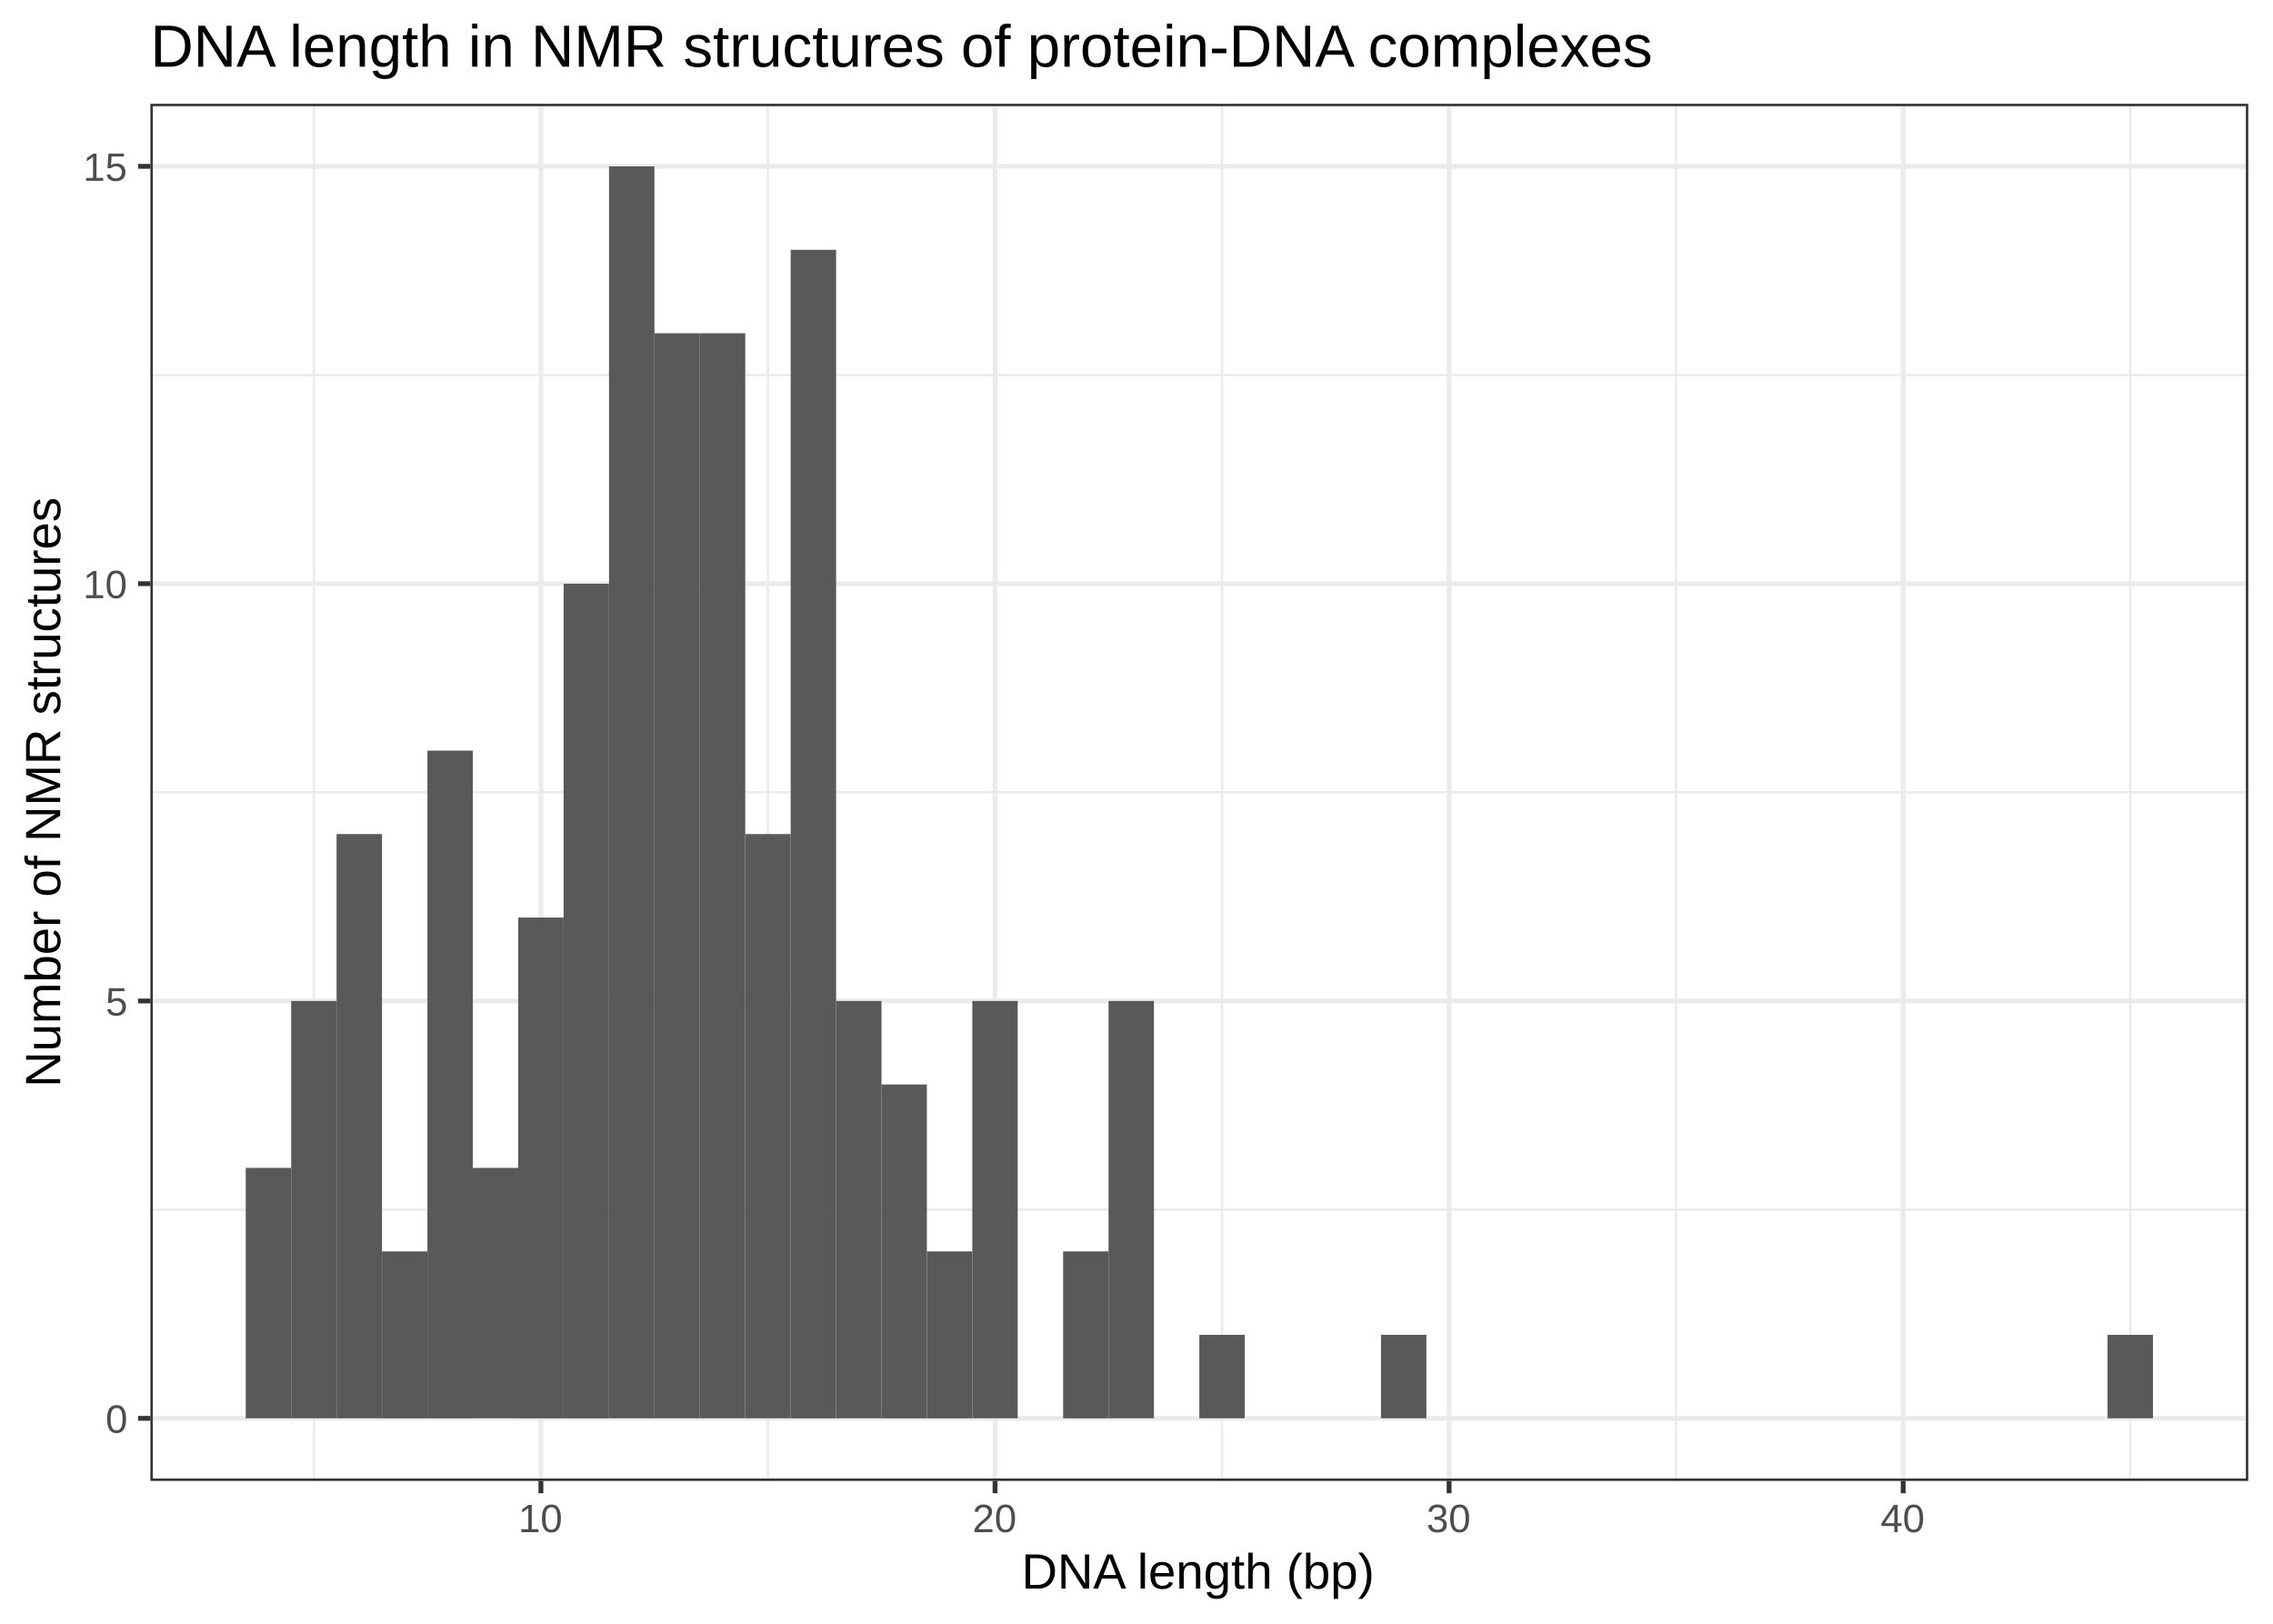
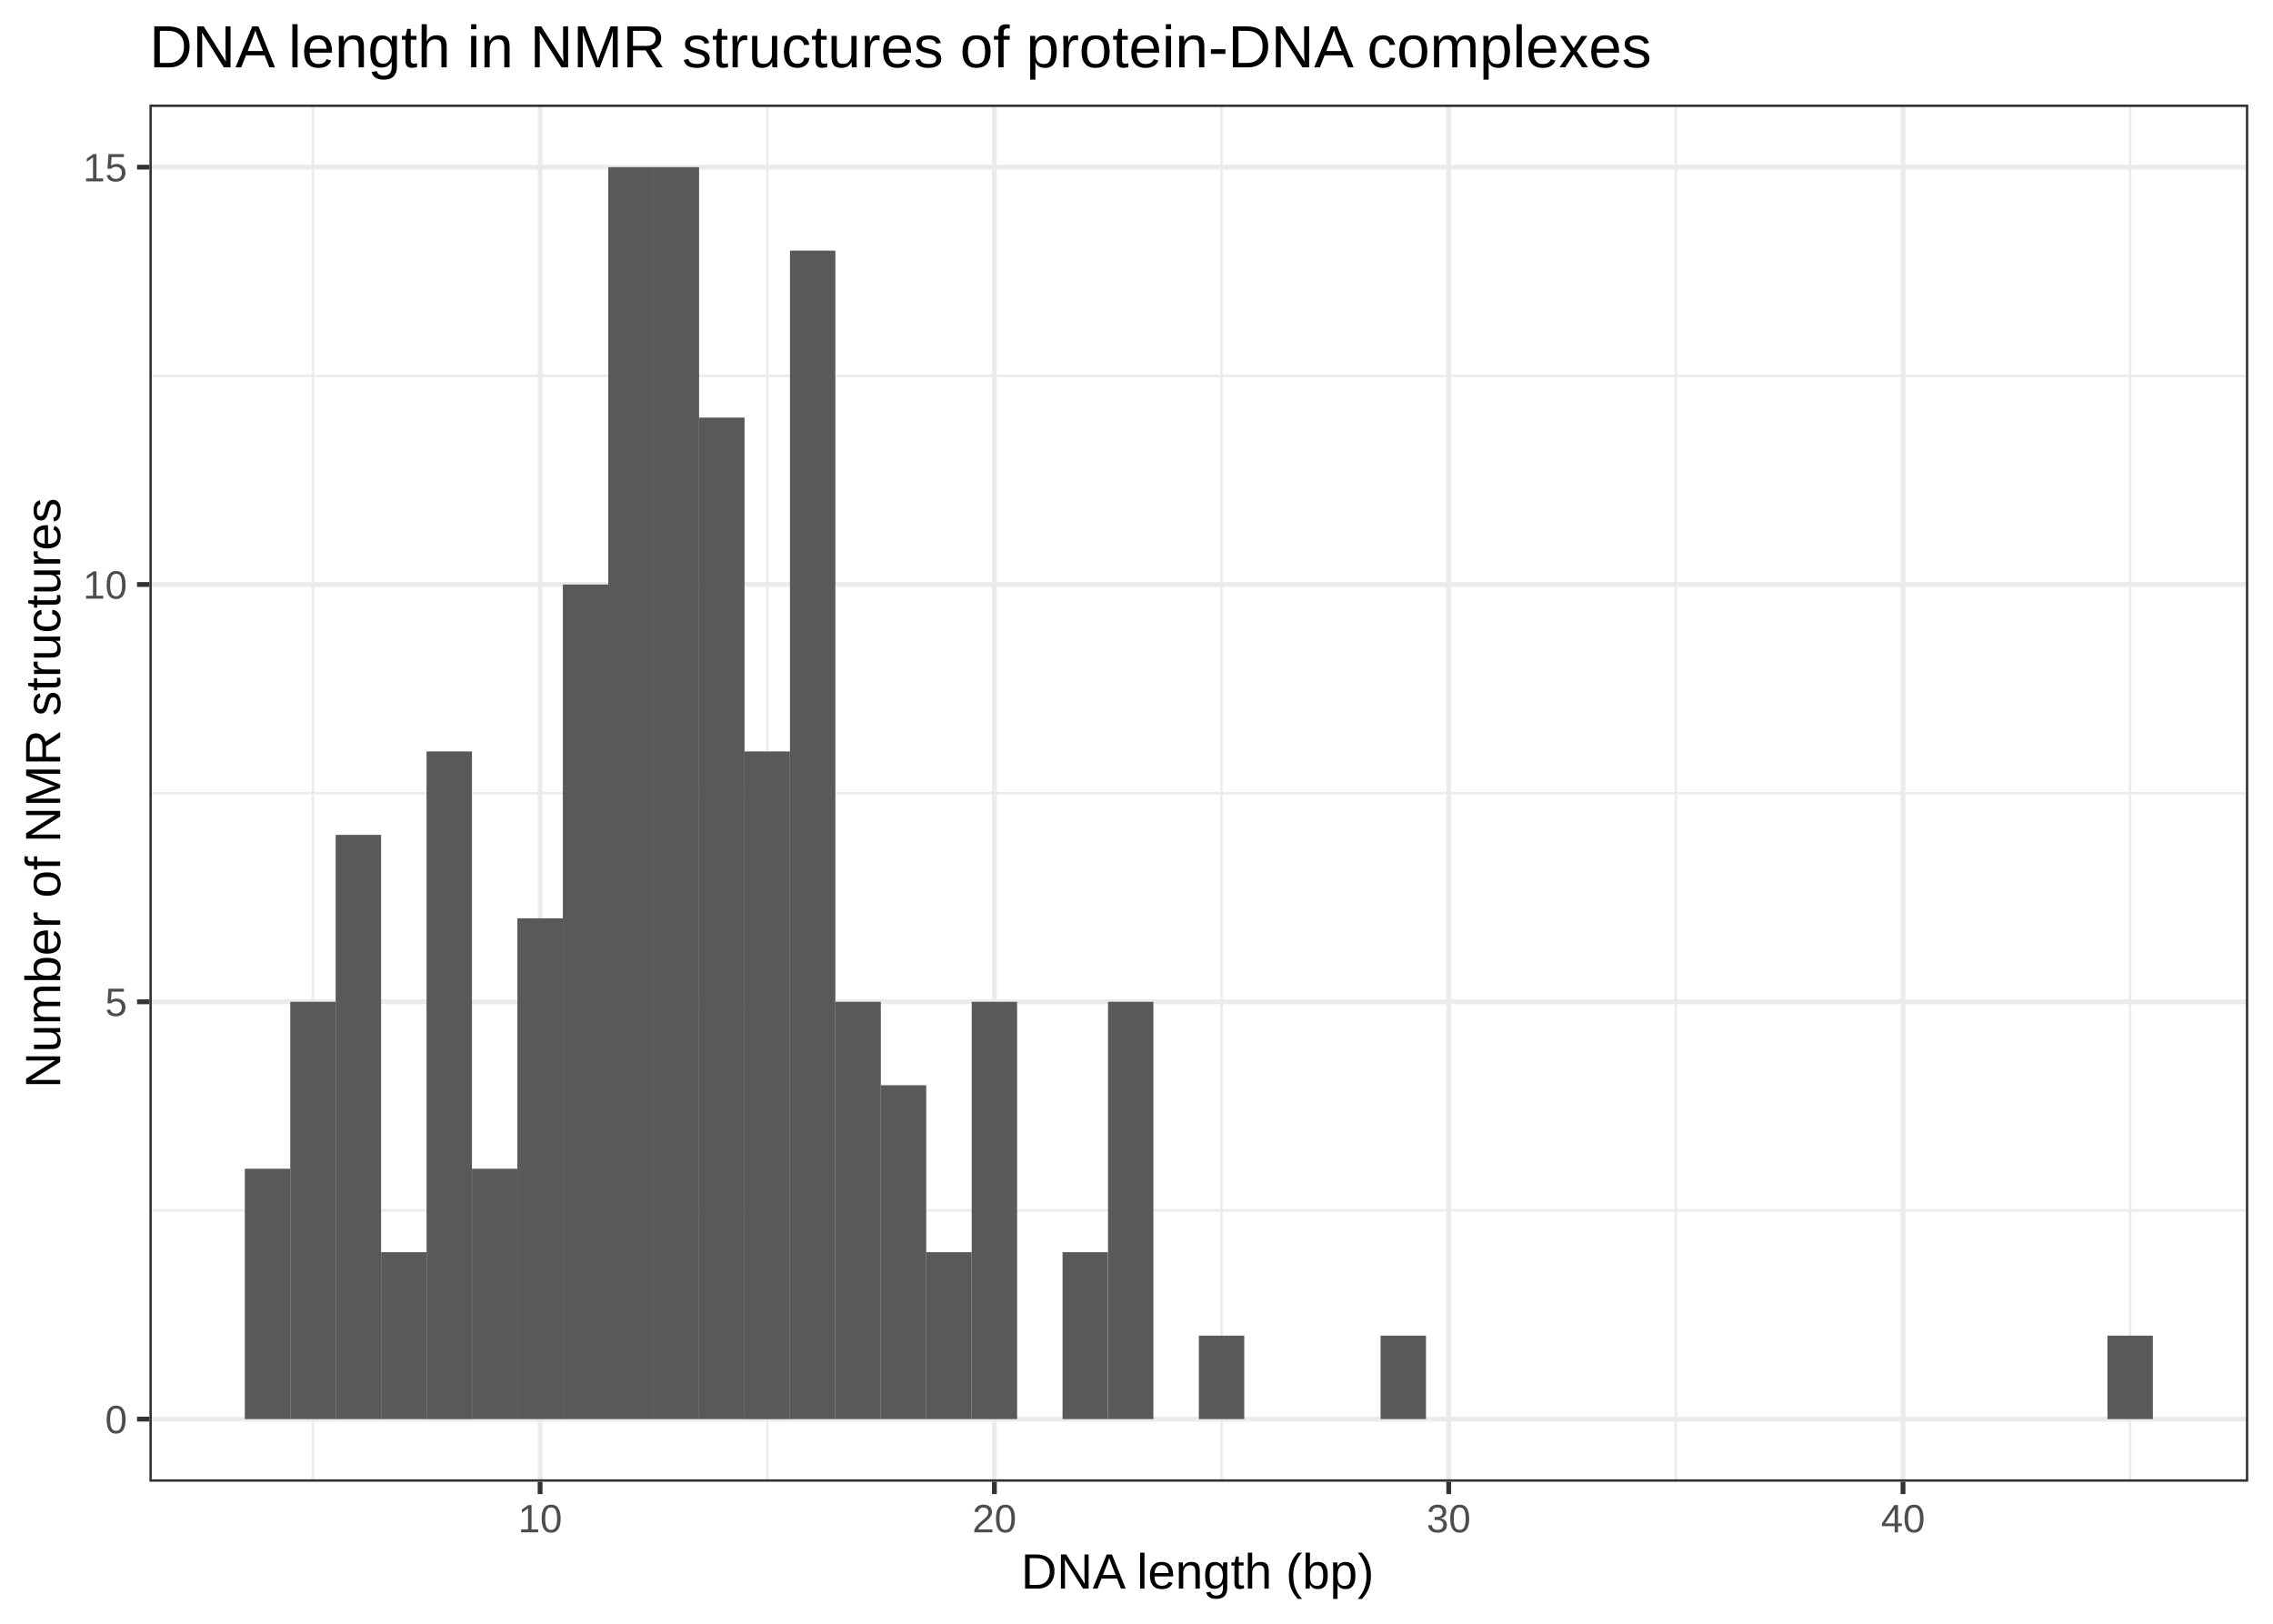
<svg xmlns="http://www.w3.org/2000/svg" viewBox="0 0 504.00 360.00">
  <defs>
    <style type="text/css">
    line, polyline, polygon, path, rect, circle {
      fill: none;
      stroke: #000000;
      stroke-linecap: round;
      stroke-linejoin: round;
      stroke-miterlimit: 10.00;
    }
  </style>
  </defs>
  <rect width="100%" height="100%" style="stroke: none; fill: #FFFFFF;" />
  <rect x="0.00" y="0.00" width="504.00" height="360.00" style="stroke-width: 1.07; stroke: #FFFFFF; fill: #FFFFFF;" />
  <defs>
-     <clipPath id="cpMzMuMzV8NDk4LjUyfDMyOC4zM3wyMy4wMQ==">
-       <rect x="33.35" y="23.01" width="465.17" height="305.33" />
+     <clipPath id="cpMzMuMTN8NDk4LjUyfDMyOC41MXwyMy4xOQ==">
+       <rect x="33.13" y="23.19" width="465.39" height="305.32" />
    </clipPath>
  </defs>
-   <rect x="33.35" y="23.01" width="465.17" height="305.33" style="stroke-width: 1.07; stroke: none; fill: #FFFFFF;" clip-path="url(#cpMzMuMzV8NDk4LjUyfDMyOC4zM3wyMy4wMQ==)" />
-   <polyline points="33.35,268.19 498.52,268.19 " style="stroke-width: 0.53; stroke: #EBEBEB; stroke-linecap: butt;" clip-path="url(#cpMzMuMzV8NDk4LjUyfDMyOC4zM3wyMy4wMQ==)" />
-   <polyline points="33.35,175.67 498.52,175.67 " style="stroke-width: 0.53; stroke: #EBEBEB; stroke-linecap: butt;" clip-path="url(#cpMzMuMzV8NDk4LjUyfDMyOC4zM3wyMy4wMQ==)" />
-   <polyline points="33.35,83.15 498.52,83.15 " style="stroke-width: 0.53; stroke: #EBEBEB; stroke-linecap: butt;" clip-path="url(#cpMzMuMzV8NDk4LjUyfDMyOC4zM3wyMy4wMQ==)" />
-   <polyline points="69.60,328.33 69.60,23.01 " style="stroke-width: 0.53; stroke: #EBEBEB; stroke-linecap: butt;" clip-path="url(#cpMzMuMzV8NDk4LjUyfDMyOC4zM3wyMy4wMQ==)" />
-   <polyline points="170.28,328.33 170.28,23.01 " style="stroke-width: 0.53; stroke: #EBEBEB; stroke-linecap: butt;" clip-path="url(#cpMzMuMzV8NDk4LjUyfDMyOC4zM3wyMy4wMQ==)" />
-   <polyline points="270.97,328.33 270.97,23.01 " style="stroke-width: 0.53; stroke: #EBEBEB; stroke-linecap: butt;" clip-path="url(#cpMzMuMzV8NDk4LjUyfDMyOC4zM3wyMy4wMQ==)" />
-   <polyline points="371.66,328.33 371.66,23.01 " style="stroke-width: 0.53; stroke: #EBEBEB; stroke-linecap: butt;" clip-path="url(#cpMzMuMzV8NDk4LjUyfDMyOC4zM3wyMy4wMQ==)" />
-   <polyline points="472.34,328.33 472.34,23.01 " style="stroke-width: 0.53; stroke: #EBEBEB; stroke-linecap: butt;" clip-path="url(#cpMzMuMzV8NDk4LjUyfDMyOC4zM3wyMy4wMQ==)" />
-   <polyline points="33.35,314.46 498.52,314.46 " style="stroke-width: 1.07; stroke: #EBEBEB; stroke-linecap: butt;" clip-path="url(#cpMzMuMzV8NDk4LjUyfDMyOC4zM3wyMy4wMQ==)" />
-   <polyline points="33.35,221.93 498.52,221.93 " style="stroke-width: 1.07; stroke: #EBEBEB; stroke-linecap: butt;" clip-path="url(#cpMzMuMzV8NDk4LjUyfDMyOC4zM3wyMy4wMQ==)" />
-   <polyline points="33.35,129.41 498.52,129.41 " style="stroke-width: 1.07; stroke: #EBEBEB; stroke-linecap: butt;" clip-path="url(#cpMzMuMzV8NDk4LjUyfDMyOC4zM3wyMy4wMQ==)" />
-   <polyline points="33.35,36.88 498.52,36.88 " style="stroke-width: 1.07; stroke: #EBEBEB; stroke-linecap: butt;" clip-path="url(#cpMzMuMzV8NDk4LjUyfDMyOC4zM3wyMy4wMQ==)" />
-   <polyline points="119.94,328.33 119.94,23.01 " style="stroke-width: 1.07; stroke: #EBEBEB; stroke-linecap: butt;" clip-path="url(#cpMzMuMzV8NDk4LjUyfDMyOC4zM3wyMy4wMQ==)" />
-   <polyline points="220.63,328.33 220.63,23.01 " style="stroke-width: 1.07; stroke: #EBEBEB; stroke-linecap: butt;" clip-path="url(#cpMzMuMzV8NDk4LjUyfDMyOC4zM3wyMy4wMQ==)" />
-   <polyline points="321.31,328.33 321.31,23.01 " style="stroke-width: 1.07; stroke: #EBEBEB; stroke-linecap: butt;" clip-path="url(#cpMzMuMzV8NDk4LjUyfDMyOC4zM3wyMy4wMQ==)" />
-   <polyline points="422.00,328.33 422.00,23.01 " style="stroke-width: 1.07; stroke: #EBEBEB; stroke-linecap: butt;" clip-path="url(#cpMzMuMzV8NDk4LjUyfDMyOC4zM3wyMy4wMQ==)" />
-   <rect x="54.49" y="258.94" width="10.07" height="55.51" style="stroke-width: 1.07; stroke: none; stroke-linecap: square; stroke-linejoin: miter; fill: #595959;" clip-path="url(#cpMzMuMzV8NDk4LjUyfDMyOC4zM3wyMy4wMQ==)" />
-   <rect x="64.56" y="221.93" width="10.07" height="92.52" style="stroke-width: 1.07; stroke: none; stroke-linecap: square; stroke-linejoin: miter; fill: #595959;" clip-path="url(#cpMzMuMzV8NDk4LjUyfDMyOC4zM3wyMy4wMQ==)" />
-   <rect x="74.63" y="184.92" width="10.07" height="129.53" style="stroke-width: 1.07; stroke: none; stroke-linecap: square; stroke-linejoin: miter; fill: #595959;" clip-path="url(#cpMzMuMzV8NDk4LjUyfDMyOC4zM3wyMy4wMQ==)" />
-   <rect x="84.70" y="277.45" width="10.07" height="37.01" style="stroke-width: 1.07; stroke: none; stroke-linecap: square; stroke-linejoin: miter; fill: #595959;" clip-path="url(#cpMzMuMzV8NDk4LjUyfDMyOC4zM3wyMy4wMQ==)" />
-   <rect x="94.77" y="166.42" width="10.07" height="148.04" style="stroke-width: 1.07; stroke: none; stroke-linecap: square; stroke-linejoin: miter; fill: #595959;" clip-path="url(#cpMzMuMzV8NDk4LjUyfDMyOC4zM3wyMy4wMQ==)" />
-   <rect x="104.84" y="258.94" width="10.07" height="55.51" style="stroke-width: 1.07; stroke: none; stroke-linecap: square; stroke-linejoin: miter; fill: #595959;" clip-path="url(#cpMzMuMzV8NDk4LjUyfDMyOC4zM3wyMy4wMQ==)" />
-   <rect x="114.90" y="203.43" width="10.07" height="111.03" style="stroke-width: 1.07; stroke: none; stroke-linecap: square; stroke-linejoin: miter; fill: #595959;" clip-path="url(#cpMzMuMzV8NDk4LjUyfDMyOC4zM3wyMy4wMQ==)" />
-   <rect x="124.97" y="129.41" width="10.07" height="185.05" style="stroke-width: 1.07; stroke: none; stroke-linecap: square; stroke-linejoin: miter; fill: #595959;" clip-path="url(#cpMzMuMzV8NDk4LjUyfDMyOC4zM3wyMy4wMQ==)" />
-   <rect x="135.04" y="36.88" width="10.07" height="277.57" style="stroke-width: 1.07; stroke: none; stroke-linecap: square; stroke-linejoin: miter; fill: #595959;" clip-path="url(#cpMzMuMzV8NDk4LjUyfDMyOC4zM3wyMy4wMQ==)" />
-   <rect x="145.11" y="73.89" width="10.07" height="240.56" style="stroke-width: 1.07; stroke: none; stroke-linecap: square; stroke-linejoin: miter; fill: #595959;" clip-path="url(#cpMzMuMzV8NDk4LjUyfDMyOC4zM3wyMy4wMQ==)" />
-   <rect x="155.18" y="73.89" width="10.07" height="240.56" style="stroke-width: 1.07; stroke: none; stroke-linecap: square; stroke-linejoin: miter; fill: #595959;" clip-path="url(#cpMzMuMzV8NDk4LjUyfDMyOC4zM3wyMy4wMQ==)" />
-   <rect x="165.25" y="184.92" width="10.07" height="129.53" style="stroke-width: 1.07; stroke: none; stroke-linecap: square; stroke-linejoin: miter; fill: #595959;" clip-path="url(#cpMzMuMzV8NDk4LjUyfDMyOC4zM3wyMy4wMQ==)" />
-   <rect x="175.32" y="55.39" width="10.07" height="259.07" style="stroke-width: 1.07; stroke: none; stroke-linecap: square; stroke-linejoin: miter; fill: #595959;" clip-path="url(#cpMzMuMzV8NDk4LjUyfDMyOC4zM3wyMy4wMQ==)" />
-   <rect x="185.39" y="221.93" width="10.07" height="92.52" style="stroke-width: 1.07; stroke: none; stroke-linecap: square; stroke-linejoin: miter; fill: #595959;" clip-path="url(#cpMzMuMzV8NDk4LjUyfDMyOC4zM3wyMy4wMQ==)" />
-   <rect x="195.45" y="240.44" width="10.07" height="74.02" style="stroke-width: 1.07; stroke: none; stroke-linecap: square; stroke-linejoin: miter; fill: #595959;" clip-path="url(#cpMzMuMzV8NDk4LjUyfDMyOC4zM3wyMy4wMQ==)" />
-   <rect x="205.52" y="277.45" width="10.07" height="37.01" style="stroke-width: 1.07; stroke: none; stroke-linecap: square; stroke-linejoin: miter; fill: #595959;" clip-path="url(#cpMzMuMzV8NDk4LjUyfDMyOC4zM3wyMy4wMQ==)" />
-   <rect x="215.59" y="221.93" width="10.07" height="92.52" style="stroke-width: 1.07; stroke: none; stroke-linecap: square; stroke-linejoin: miter; fill: #595959;" clip-path="url(#cpMzMuMzV8NDk4LjUyfDMyOC4zM3wyMy4wMQ==)" />
-   <rect x="225.66" y="314.46" width="10.07" height="0.00" style="stroke-width: 1.07; stroke: none; stroke-linecap: square; stroke-linejoin: miter; fill: #595959;" clip-path="url(#cpMzMuMzV8NDk4LjUyfDMyOC4zM3wyMy4wMQ==)" />
-   <rect x="235.73" y="277.45" width="10.07" height="37.01" style="stroke-width: 1.07; stroke: none; stroke-linecap: square; stroke-linejoin: miter; fill: #595959;" clip-path="url(#cpMzMuMzV8NDk4LjUyfDMyOC4zM3wyMy4wMQ==)" />
-   <rect x="245.80" y="221.93" width="10.07" height="92.52" style="stroke-width: 1.07; stroke: none; stroke-linecap: square; stroke-linejoin: miter; fill: #595959;" clip-path="url(#cpMzMuMzV8NDk4LjUyfDMyOC4zM3wyMy4wMQ==)" />
-   <rect x="255.87" y="314.46" width="10.07" height="0.00" style="stroke-width: 1.07; stroke: none; stroke-linecap: square; stroke-linejoin: miter; fill: #595959;" clip-path="url(#cpMzMuMzV8NDk4LjUyfDMyOC4zM3wyMy4wMQ==)" />
-   <rect x="265.93" y="295.95" width="10.07" height="18.50" style="stroke-width: 1.07; stroke: none; stroke-linecap: square; stroke-linejoin: miter; fill: #595959;" clip-path="url(#cpMzMuMzV8NDk4LjUyfDMyOC4zM3wyMy4wMQ==)" />
-   <rect x="276.00" y="314.46" width="10.07" height="0.00" style="stroke-width: 1.07; stroke: none; stroke-linecap: square; stroke-linejoin: miter; fill: #595959;" clip-path="url(#cpMzMuMzV8NDk4LjUyfDMyOC4zM3wyMy4wMQ==)" />
-   <rect x="286.07" y="314.46" width="10.07" height="0.00" style="stroke-width: 1.07; stroke: none; stroke-linecap: square; stroke-linejoin: miter; fill: #595959;" clip-path="url(#cpMzMuMzV8NDk4LjUyfDMyOC4zM3wyMy4wMQ==)" />
-   <rect x="296.14" y="314.46" width="10.07" height="0.00" style="stroke-width: 1.07; stroke: none; stroke-linecap: square; stroke-linejoin: miter; fill: #595959;" clip-path="url(#cpMzMuMzV8NDk4LjUyfDMyOC4zM3wyMy4wMQ==)" />
-   <rect x="306.21" y="295.95" width="10.07" height="18.50" style="stroke-width: 1.07; stroke: none; stroke-linecap: square; stroke-linejoin: miter; fill: #595959;" clip-path="url(#cpMzMuMzV8NDk4LjUyfDMyOC4zM3wyMy4wMQ==)" />
-   <rect x="316.28" y="314.46" width="10.07" height="0.00" style="stroke-width: 1.07; stroke: none; stroke-linecap: square; stroke-linejoin: miter; fill: #595959;" clip-path="url(#cpMzMuMzV8NDk4LjUyfDMyOC4zM3wyMy4wMQ==)" />
-   <rect x="326.35" y="314.46" width="10.07" height="0.00" style="stroke-width: 1.07; stroke: none; stroke-linecap: square; stroke-linejoin: miter; fill: #595959;" clip-path="url(#cpMzMuMzV8NDk4LjUyfDMyOC4zM3wyMy4wMQ==)" />
-   <rect x="336.42" y="314.46" width="10.07" height="0.00" style="stroke-width: 1.07; stroke: none; stroke-linecap: square; stroke-linejoin: miter; fill: #595959;" clip-path="url(#cpMzMuMzV8NDk4LjUyfDMyOC4zM3wyMy4wMQ==)" />
-   <rect x="346.48" y="314.46" width="10.07" height="0.00" style="stroke-width: 1.07; stroke: none; stroke-linecap: square; stroke-linejoin: miter; fill: #595959;" clip-path="url(#cpMzMuMzV8NDk4LjUyfDMyOC4zM3wyMy4wMQ==)" />
-   <rect x="356.55" y="314.46" width="10.07" height="0.00" style="stroke-width: 1.07; stroke: none; stroke-linecap: square; stroke-linejoin: miter; fill: #595959;" clip-path="url(#cpMzMuMzV8NDk4LjUyfDMyOC4zM3wyMy4wMQ==)" />
-   <rect x="366.62" y="314.46" width="10.07" height="0.00" style="stroke-width: 1.07; stroke: none; stroke-linecap: square; stroke-linejoin: miter; fill: #595959;" clip-path="url(#cpMzMuMzV8NDk4LjUyfDMyOC4zM3wyMy4wMQ==)" />
-   <rect x="376.69" y="314.46" width="10.07" height="0.00" style="stroke-width: 1.07; stroke: none; stroke-linecap: square; stroke-linejoin: miter; fill: #595959;" clip-path="url(#cpMzMuMzV8NDk4LjUyfDMyOC4zM3wyMy4wMQ==)" />
-   <rect x="386.76" y="314.46" width="10.07" height="0.00" style="stroke-width: 1.07; stroke: none; stroke-linecap: square; stroke-linejoin: miter; fill: #595959;" clip-path="url(#cpMzMuMzV8NDk4LjUyfDMyOC4zM3wyMy4wMQ==)" />
-   <rect x="396.83" y="314.46" width="10.07" height="0.00" style="stroke-width: 1.07; stroke: none; stroke-linecap: square; stroke-linejoin: miter; fill: #595959;" clip-path="url(#cpMzMuMzV8NDk4LjUyfDMyOC4zM3wyMy4wMQ==)" />
-   <rect x="406.90" y="314.46" width="10.07" height="0.00" style="stroke-width: 1.07; stroke: none; stroke-linecap: square; stroke-linejoin: miter; fill: #595959;" clip-path="url(#cpMzMuMzV8NDk4LjUyfDMyOC4zM3wyMy4wMQ==)" />
-   <rect x="416.96" y="314.46" width="10.07" height="0.00" style="stroke-width: 1.07; stroke: none; stroke-linecap: square; stroke-linejoin: miter; fill: #595959;" clip-path="url(#cpMzMuMzV8NDk4LjUyfDMyOC4zM3wyMy4wMQ==)" />
-   <rect x="427.03" y="314.46" width="10.07" height="0.00" style="stroke-width: 1.07; stroke: none; stroke-linecap: square; stroke-linejoin: miter; fill: #595959;" clip-path="url(#cpMzMuMzV8NDk4LjUyfDMyOC4zM3wyMy4wMQ==)" />
-   <rect x="437.10" y="314.46" width="10.07" height="0.00" style="stroke-width: 1.07; stroke: none; stroke-linecap: square; stroke-linejoin: miter; fill: #595959;" clip-path="url(#cpMzMuMzV8NDk4LjUyfDMyOC4zM3wyMy4wMQ==)" />
-   <rect x="447.17" y="314.46" width="10.07" height="0.00" style="stroke-width: 1.07; stroke: none; stroke-linecap: square; stroke-linejoin: miter; fill: #595959;" clip-path="url(#cpMzMuMzV8NDk4LjUyfDMyOC4zM3wyMy4wMQ==)" />
-   <rect x="457.24" y="314.46" width="10.07" height="0.00" style="stroke-width: 1.07; stroke: none; stroke-linecap: square; stroke-linejoin: miter; fill: #595959;" clip-path="url(#cpMzMuMzV8NDk4LjUyfDMyOC4zM3wyMy4wMQ==)" />
-   <rect x="467.31" y="295.95" width="10.07" height="18.50" style="stroke-width: 1.07; stroke: none; stroke-linecap: square; stroke-linejoin: miter; fill: #595959;" clip-path="url(#cpMzMuMzV8NDk4LjUyfDMyOC4zM3wyMy4wMQ==)" />
-   <rect x="33.35" y="23.01" width="465.17" height="305.33" style="stroke-width: 1.07; stroke: #333333;" clip-path="url(#cpMzMuMzV8NDk4LjUyfDMyOC4zM3wyMy4wMQ==)" />
+   <rect x="33.13" y="23.19" width="465.39" height="305.32" style="stroke-width: 1.07; stroke: none; fill: #FFFFFF;" clip-path="url(#cpMzMuMTN8NDk4LjUyfDMyOC41MXwyMy4xOQ==)" />
+   <polyline points="33.13,268.37 498.52,268.37 " style="stroke-width: 0.53; stroke: #EBEBEB; stroke-linecap: butt;" clip-path="url(#cpMzMuMTN8NDk4LjUyfDMyOC41MXwyMy4xOQ==)" />
+   <polyline points="33.13,175.85 498.52,175.85 " style="stroke-width: 0.53; stroke: #EBEBEB; stroke-linecap: butt;" clip-path="url(#cpMzMuMTN8NDk4LjUyfDMyOC41MXwyMy4xOQ==)" />
+   <polyline points="33.13,83.33 498.52,83.33 " style="stroke-width: 0.53; stroke: #EBEBEB; stroke-linecap: butt;" clip-path="url(#cpMzMuMTN8NDk4LjUyfDMyOC41MXwyMy4xOQ==)" />
+   <polyline points="69.39,328.51 69.39,23.19 " style="stroke-width: 0.53; stroke: #EBEBEB; stroke-linecap: butt;" clip-path="url(#cpMzMuMTN8NDk4LjUyfDMyOC41MXwyMy4xOQ==)" />
+   <polyline points="170.13,328.51 170.13,23.19 " style="stroke-width: 0.53; stroke: #EBEBEB; stroke-linecap: butt;" clip-path="url(#cpMzMuMTN8NDk4LjUyfDMyOC41MXwyMy4xOQ==)" />
+   <polyline points="270.86,328.51 270.86,23.19 " style="stroke-width: 0.53; stroke: #EBEBEB; stroke-linecap: butt;" clip-path="url(#cpMzMuMTN8NDk4LjUyfDMyOC41MXwyMy4xOQ==)" />
+   <polyline points="371.60,328.51 371.60,23.19 " style="stroke-width: 0.53; stroke: #EBEBEB; stroke-linecap: butt;" clip-path="url(#cpMzMuMTN8NDk4LjUyfDMyOC41MXwyMy4xOQ==)" />
+   <polyline points="472.33,328.51 472.33,23.19 " style="stroke-width: 0.53; stroke: #EBEBEB; stroke-linecap: butt;" clip-path="url(#cpMzMuMTN8NDk4LjUyfDMyOC41MXwyMy4xOQ==)" />
+   <polyline points="33.13,314.63 498.52,314.63 " style="stroke-width: 1.07; stroke: #EBEBEB; stroke-linecap: butt;" clip-path="url(#cpMzMuMTN8NDk4LjUyfDMyOC41MXwyMy4xOQ==)" />
+   <polyline points="33.13,222.11 498.52,222.11 " style="stroke-width: 1.07; stroke: #EBEBEB; stroke-linecap: butt;" clip-path="url(#cpMzMuMTN8NDk4LjUyfDMyOC41MXwyMy4xOQ==)" />
+   <polyline points="33.13,129.59 498.52,129.59 " style="stroke-width: 1.07; stroke: #EBEBEB; stroke-linecap: butt;" clip-path="url(#cpMzMuMTN8NDk4LjUyfDMyOC41MXwyMy4xOQ==)" />
+   <polyline points="33.13,37.06 498.52,37.06 " style="stroke-width: 1.07; stroke: #EBEBEB; stroke-linecap: butt;" clip-path="url(#cpMzMuMTN8NDk4LjUyfDMyOC41MXwyMy4xOQ==)" />
+   <polyline points="119.76,328.51 119.76,23.19 " style="stroke-width: 1.07; stroke: #EBEBEB; stroke-linecap: butt;" clip-path="url(#cpMzMuMTN8NDk4LjUyfDMyOC41MXwyMy4xOQ==)" />
+   <polyline points="220.49,328.51 220.49,23.19 " style="stroke-width: 1.07; stroke: #EBEBEB; stroke-linecap: butt;" clip-path="url(#cpMzMuMTN8NDk4LjUyfDMyOC41MXwyMy4xOQ==)" />
+   <polyline points="321.23,328.51 321.23,23.19 " style="stroke-width: 1.07; stroke: #EBEBEB; stroke-linecap: butt;" clip-path="url(#cpMzMuMTN8NDk4LjUyfDMyOC41MXwyMy4xOQ==)" />
+   <polyline points="421.96,328.51 421.96,23.19 " style="stroke-width: 1.07; stroke: #EBEBEB; stroke-linecap: butt;" clip-path="url(#cpMzMuMTN8NDk4LjUyfDMyOC41MXwyMy4xOQ==)" />
+   <rect x="54.28" y="259.12" width="10.07" height="55.51" style="stroke-width: 1.07; stroke: none; stroke-linecap: square; stroke-linejoin: miter; fill: #595959;" clip-path="url(#cpMzMuMTN8NDk4LjUyfDMyOC41MXwyMy4xOQ==)" />
+   <rect x="64.36" y="222.11" width="10.07" height="92.52" style="stroke-width: 1.07; stroke: none; stroke-linecap: square; stroke-linejoin: miter; fill: #595959;" clip-path="url(#cpMzMuMTN8NDk4LjUyfDMyOC41MXwyMy4xOQ==)" />
+   <rect x="74.43" y="185.10" width="10.07" height="129.53" style="stroke-width: 1.07; stroke: none; stroke-linecap: square; stroke-linejoin: miter; fill: #595959;" clip-path="url(#cpMzMuMTN8NDk4LjUyfDMyOC41MXwyMy4xOQ==)" />
+   <rect x="84.50" y="277.62" width="10.07" height="37.01" style="stroke-width: 1.07; stroke: none; stroke-linecap: square; stroke-linejoin: miter; fill: #595959;" clip-path="url(#cpMzMuMTN8NDk4LjUyfDMyOC41MXwyMy4xOQ==)" />
+   <rect x="94.58" y="166.60" width="10.07" height="148.04" style="stroke-width: 1.07; stroke: none; stroke-linecap: square; stroke-linejoin: miter; fill: #595959;" clip-path="url(#cpMzMuMTN8NDk4LjUyfDMyOC41MXwyMy4xOQ==)" />
+   <rect x="104.65" y="259.12" width="10.07" height="55.51" style="stroke-width: 1.07; stroke: none; stroke-linecap: square; stroke-linejoin: miter; fill: #595959;" clip-path="url(#cpMzMuMTN8NDk4LjUyfDMyOC41MXwyMy4xOQ==)" />
+   <rect x="114.72" y="203.60" width="10.07" height="111.03" style="stroke-width: 1.07; stroke: none; stroke-linecap: square; stroke-linejoin: miter; fill: #595959;" clip-path="url(#cpMzMuMTN8NDk4LjUyfDMyOC41MXwyMy4xOQ==)" />
+   <rect x="124.80" y="129.59" width="10.07" height="185.04" style="stroke-width: 1.07; stroke: none; stroke-linecap: square; stroke-linejoin: miter; fill: #595959;" clip-path="url(#cpMzMuMTN8NDk4LjUyfDMyOC41MXwyMy4xOQ==)" />
+   <rect x="134.87" y="37.06" width="10.07" height="277.57" style="stroke-width: 1.07; stroke: none; stroke-linecap: square; stroke-linejoin: miter; fill: #595959;" clip-path="url(#cpMzMuMTN8NDk4LjUyfDMyOC41MXwyMy4xOQ==)" />
+   <rect x="144.94" y="37.06" width="10.07" height="277.57" style="stroke-width: 1.07; stroke: none; stroke-linecap: square; stroke-linejoin: miter; fill: #595959;" clip-path="url(#cpMzMuMTN8NDk4LjUyfDMyOC41MXwyMy4xOQ==)" />
+   <rect x="155.02" y="92.58" width="10.07" height="222.05" style="stroke-width: 1.07; stroke: none; stroke-linecap: square; stroke-linejoin: miter; fill: #595959;" clip-path="url(#cpMzMuMTN8NDk4LjUyfDMyOC41MXwyMy4xOQ==)" />
+   <rect x="165.09" y="166.60" width="10.07" height="148.04" style="stroke-width: 1.07; stroke: none; stroke-linecap: square; stroke-linejoin: miter; fill: #595959;" clip-path="url(#cpMzMuMTN8NDk4LjUyfDMyOC41MXwyMy4xOQ==)" />
+   <rect x="175.16" y="55.57" width="10.07" height="259.06" style="stroke-width: 1.07; stroke: none; stroke-linecap: square; stroke-linejoin: miter; fill: #595959;" clip-path="url(#cpMzMuMTN8NDk4LjUyfDMyOC41MXwyMy4xOQ==)" />
+   <rect x="185.24" y="222.11" width="10.07" height="92.52" style="stroke-width: 1.07; stroke: none; stroke-linecap: square; stroke-linejoin: miter; fill: #595959;" clip-path="url(#cpMzMuMTN8NDk4LjUyfDMyOC41MXwyMy4xOQ==)" />
+   <rect x="195.31" y="240.61" width="10.07" height="74.02" style="stroke-width: 1.07; stroke: none; stroke-linecap: square; stroke-linejoin: miter; fill: #595959;" clip-path="url(#cpMzMuMTN8NDk4LjUyfDMyOC41MXwyMy4xOQ==)" />
+   <rect x="205.38" y="277.62" width="10.07" height="37.01" style="stroke-width: 1.07; stroke: none; stroke-linecap: square; stroke-linejoin: miter; fill: #595959;" clip-path="url(#cpMzMuMTN8NDk4LjUyfDMyOC41MXwyMy4xOQ==)" />
+   <rect x="215.46" y="222.11" width="10.07" height="92.52" style="stroke-width: 1.07; stroke: none; stroke-linecap: square; stroke-linejoin: miter; fill: #595959;" clip-path="url(#cpMzMuMTN8NDk4LjUyfDMyOC41MXwyMy4xOQ==)" />
+   <rect x="225.53" y="314.63" width="10.07" height="0.00" style="stroke-width: 1.07; stroke: none; stroke-linecap: square; stroke-linejoin: miter; fill: #595959;" clip-path="url(#cpMzMuMTN8NDk4LjUyfDMyOC41MXwyMy4xOQ==)" />
+   <rect x="235.60" y="277.62" width="10.07" height="37.01" style="stroke-width: 1.07; stroke: none; stroke-linecap: square; stroke-linejoin: miter; fill: #595959;" clip-path="url(#cpMzMuMTN8NDk4LjUyfDMyOC41MXwyMy4xOQ==)" />
+   <rect x="245.68" y="222.11" width="10.07" height="92.52" style="stroke-width: 1.07; stroke: none; stroke-linecap: square; stroke-linejoin: miter; fill: #595959;" clip-path="url(#cpMzMuMTN8NDk4LjUyfDMyOC41MXwyMy4xOQ==)" />
+   <rect x="255.75" y="314.63" width="10.07" height="0.00" style="stroke-width: 1.07; stroke: none; stroke-linecap: square; stroke-linejoin: miter; fill: #595959;" clip-path="url(#cpMzMuMTN8NDk4LjUyfDMyOC41MXwyMy4xOQ==)" />
+   <rect x="265.82" y="296.13" width="10.07" height="18.50" style="stroke-width: 1.07; stroke: none; stroke-linecap: square; stroke-linejoin: miter; fill: #595959;" clip-path="url(#cpMzMuMTN8NDk4LjUyfDMyOC41MXwyMy4xOQ==)" />
+   <rect x="275.90" y="314.63" width="10.07" height="0.00" style="stroke-width: 1.07; stroke: none; stroke-linecap: square; stroke-linejoin: miter; fill: #595959;" clip-path="url(#cpMzMuMTN8NDk4LjUyfDMyOC41MXwyMy4xOQ==)" />
+   <rect x="285.97" y="314.63" width="10.07" height="0.00" style="stroke-width: 1.07; stroke: none; stroke-linecap: square; stroke-linejoin: miter; fill: #595959;" clip-path="url(#cpMzMuMTN8NDk4LjUyfDMyOC41MXwyMy4xOQ==)" />
+   <rect x="296.04" y="314.63" width="10.07" height="0.00" style="stroke-width: 1.07; stroke: none; stroke-linecap: square; stroke-linejoin: miter; fill: #595959;" clip-path="url(#cpMzMuMTN8NDk4LjUyfDMyOC41MXwyMy4xOQ==)" />
+   <rect x="306.12" y="296.13" width="10.07" height="18.50" style="stroke-width: 1.07; stroke: none; stroke-linecap: square; stroke-linejoin: miter; fill: #595959;" clip-path="url(#cpMzMuMTN8NDk4LjUyfDMyOC41MXwyMy4xOQ==)" />
+   <rect x="316.19" y="314.63" width="10.07" height="0.00" style="stroke-width: 1.07; stroke: none; stroke-linecap: square; stroke-linejoin: miter; fill: #595959;" clip-path="url(#cpMzMuMTN8NDk4LjUyfDMyOC41MXwyMy4xOQ==)" />
+   <rect x="326.26" y="314.63" width="10.07" height="0.00" style="stroke-width: 1.07; stroke: none; stroke-linecap: square; stroke-linejoin: miter; fill: #595959;" clip-path="url(#cpMzMuMTN8NDk4LjUyfDMyOC41MXwyMy4xOQ==)" />
+   <rect x="336.34" y="314.63" width="10.07" height="0.00" style="stroke-width: 1.07; stroke: none; stroke-linecap: square; stroke-linejoin: miter; fill: #595959;" clip-path="url(#cpMzMuMTN8NDk4LjUyfDMyOC41MXwyMy4xOQ==)" />
+   <rect x="346.41" y="314.63" width="10.07" height="0.00" style="stroke-width: 1.07; stroke: none; stroke-linecap: square; stroke-linejoin: miter; fill: #595959;" clip-path="url(#cpMzMuMTN8NDk4LjUyfDMyOC41MXwyMy4xOQ==)" />
+   <rect x="356.49" y="314.63" width="10.07" height="0.00" style="stroke-width: 1.07; stroke: none; stroke-linecap: square; stroke-linejoin: miter; fill: #595959;" clip-path="url(#cpMzMuMTN8NDk4LjUyfDMyOC41MXwyMy4xOQ==)" />
+   <rect x="366.56" y="314.63" width="10.07" height="0.00" style="stroke-width: 1.07; stroke: none; stroke-linecap: square; stroke-linejoin: miter; fill: #595959;" clip-path="url(#cpMzMuMTN8NDk4LjUyfDMyOC41MXwyMy4xOQ==)" />
+   <rect x="376.63" y="314.63" width="10.07" height="0.00" style="stroke-width: 1.07; stroke: none; stroke-linecap: square; stroke-linejoin: miter; fill: #595959;" clip-path="url(#cpMzMuMTN8NDk4LjUyfDMyOC41MXwyMy4xOQ==)" />
+   <rect x="386.71" y="314.63" width="10.07" height="0.00" style="stroke-width: 1.07; stroke: none; stroke-linecap: square; stroke-linejoin: miter; fill: #595959;" clip-path="url(#cpMzMuMTN8NDk4LjUyfDMyOC41MXwyMy4xOQ==)" />
+   <rect x="396.78" y="314.63" width="10.07" height="0.00" style="stroke-width: 1.07; stroke: none; stroke-linecap: square; stroke-linejoin: miter; fill: #595959;" clip-path="url(#cpMzMuMTN8NDk4LjUyfDMyOC41MXwyMy4xOQ==)" />
+   <rect x="406.85" y="314.63" width="10.07" height="0.00" style="stroke-width: 1.07; stroke: none; stroke-linecap: square; stroke-linejoin: miter; fill: #595959;" clip-path="url(#cpMzMuMTN8NDk4LjUyfDMyOC41MXwyMy4xOQ==)" />
+   <rect x="416.93" y="314.63" width="10.07" height="0.00" style="stroke-width: 1.07; stroke: none; stroke-linecap: square; stroke-linejoin: miter; fill: #595959;" clip-path="url(#cpMzMuMTN8NDk4LjUyfDMyOC41MXwyMy4xOQ==)" />
+   <rect x="427.00" y="314.63" width="10.07" height="0.00" style="stroke-width: 1.07; stroke: none; stroke-linecap: square; stroke-linejoin: miter; fill: #595959;" clip-path="url(#cpMzMuMTN8NDk4LjUyfDMyOC41MXwyMy4xOQ==)" />
+   <rect x="437.07" y="314.63" width="10.07" height="0.00" style="stroke-width: 1.07; stroke: none; stroke-linecap: square; stroke-linejoin: miter; fill: #595959;" clip-path="url(#cpMzMuMTN8NDk4LjUyfDMyOC41MXwyMy4xOQ==)" />
+   <rect x="447.15" y="314.63" width="10.07" height="0.00" style="stroke-width: 1.07; stroke: none; stroke-linecap: square; stroke-linejoin: miter; fill: #595959;" clip-path="url(#cpMzMuMTN8NDk4LjUyfDMyOC41MXwyMy4xOQ==)" />
+   <rect x="457.22" y="314.63" width="10.07" height="0.00" style="stroke-width: 1.07; stroke: none; stroke-linecap: square; stroke-linejoin: miter; fill: #595959;" clip-path="url(#cpMzMuMTN8NDk4LjUyfDMyOC41MXwyMy4xOQ==)" />
+   <rect x="467.29" y="296.13" width="10.07" height="18.50" style="stroke-width: 1.07; stroke: none; stroke-linecap: square; stroke-linejoin: miter; fill: #595959;" clip-path="url(#cpMzMuMTN8NDk4LjUyfDMyOC41MXwyMy4xOQ==)" />
+   <rect x="33.13" y="23.19" width="465.39" height="305.32" style="stroke-width: 1.07; stroke: #333333;" clip-path="url(#cpMzMuMTN8NDk4LjUyfDMyOC41MXwyMy4xOQ==)" />
  <defs>
    <clipPath id="cpMC4wMHw1MDQuMDB8MzYwLjAwfDAuMDA=">
      <rect x="0.00" y="0.00" width="504.00" height="360.00" />
    </clipPath>
  </defs>
  <g clip-path="url(#cpMC4wMHw1MDQuMDB8MzYwLjAwfDAuMDA=)">
-     <text x="23.41" y="317.67" style="font-size: 8.80px; fill: #4D4D4D; font-family: Arial;" textLength="5.01px" lengthAdjust="spacingAndGlyphs">0</text>
+     <text x="23.30" y="317.78" style="font-size: 8.80px; fill: #4D4D4D; font-family: Arial;" textLength="4.89px" lengthAdjust="spacingAndGlyphs">0</text>
  </g>
  <g clip-path="url(#cpMC4wMHw1MDQuMDB8MzYwLjAwfDAuMDA=)">
-     <text x="23.41" y="225.15" style="font-size: 8.80px; fill: #4D4D4D; font-family: Arial;" textLength="5.01px" lengthAdjust="spacingAndGlyphs">5</text>
+     <text x="23.30" y="225.26" style="font-size: 8.80px; fill: #4D4D4D; font-family: Arial;" textLength="4.89px" lengthAdjust="spacingAndGlyphs">5</text>
  </g>
  <g clip-path="url(#cpMC4wMHw1MDQuMDB8MzYwLjAwfDAuMDA=)">
-     <text x="18.41" y="132.63" style="font-size: 8.80px; fill: #4D4D4D; font-family: Arial;" textLength="10.01px" lengthAdjust="spacingAndGlyphs">10</text>
+     <text x="18.41" y="132.74" style="font-size: 8.80px; fill: #4D4D4D; font-family: Arial;" textLength="9.79px" lengthAdjust="spacingAndGlyphs">10</text>
  </g>
  <g clip-path="url(#cpMC4wMHw1MDQuMDB8MzYwLjAwfDAuMDA=)">
-     <text x="18.41" y="40.10" style="font-size: 8.80px; fill: #4D4D4D; font-family: Arial;" textLength="10.01px" lengthAdjust="spacingAndGlyphs">15</text>
+     <text x="18.41" y="40.21" style="font-size: 8.80px; fill: #4D4D4D; font-family: Arial;" textLength="9.79px" lengthAdjust="spacingAndGlyphs">15</text>
  </g>
-   <polyline points="30.61,314.46 33.35,314.46 " style="stroke-width: 1.07; stroke: #333333; stroke-linecap: butt;" clip-path="url(#cpMC4wMHw1MDQuMDB8MzYwLjAwfDAuMDA=)" />
-   <polyline points="30.61,221.93 33.35,221.93 " style="stroke-width: 1.07; stroke: #333333; stroke-linecap: butt;" clip-path="url(#cpMC4wMHw1MDQuMDB8MzYwLjAwfDAuMDA=)" />
-   <polyline points="30.61,129.41 33.35,129.41 " style="stroke-width: 1.07; stroke: #333333; stroke-linecap: butt;" clip-path="url(#cpMC4wMHw1MDQuMDB8MzYwLjAwfDAuMDA=)" />
-   <polyline points="30.61,36.88 33.35,36.88 " style="stroke-width: 1.07; stroke: #333333; stroke-linecap: butt;" clip-path="url(#cpMC4wMHw1MDQuMDB8MzYwLjAwfDAuMDA=)" />
-   <polyline points="119.94,331.07 119.94,328.33 " style="stroke-width: 1.07; stroke: #333333; stroke-linecap: butt;" clip-path="url(#cpMC4wMHw1MDQuMDB8MzYwLjAwfDAuMDA=)" />
-   <polyline points="220.63,331.07 220.63,328.33 " style="stroke-width: 1.07; stroke: #333333; stroke-linecap: butt;" clip-path="url(#cpMC4wMHw1MDQuMDB8MzYwLjAwfDAuMDA=)" />
-   <polyline points="321.31,331.07 321.31,328.33 " style="stroke-width: 1.07; stroke: #333333; stroke-linecap: butt;" clip-path="url(#cpMC4wMHw1MDQuMDB8MzYwLjAwfDAuMDA=)" />
-   <polyline points="422.00,331.07 422.00,328.33 " style="stroke-width: 1.07; stroke: #333333; stroke-linecap: butt;" clip-path="url(#cpMC4wMHw1MDQuMDB8MzYwLjAwfDAuMDA=)" />
+   <polyline points="30.39,314.63 33.13,314.63 " style="stroke-width: 1.07; stroke: #333333; stroke-linecap: butt;" clip-path="url(#cpMC4wMHw1MDQuMDB8MzYwLjAwfDAuMDA=)" />
+   <polyline points="30.39,222.11 33.13,222.11 " style="stroke-width: 1.07; stroke: #333333; stroke-linecap: butt;" clip-path="url(#cpMC4wMHw1MDQuMDB8MzYwLjAwfDAuMDA=)" />
+   <polyline points="30.39,129.59 33.13,129.59 " style="stroke-width: 1.07; stroke: #333333; stroke-linecap: butt;" clip-path="url(#cpMC4wMHw1MDQuMDB8MzYwLjAwfDAuMDA=)" />
+   <polyline points="30.39,37.06 33.13,37.06 " style="stroke-width: 1.07; stroke: #333333; stroke-linecap: butt;" clip-path="url(#cpMC4wMHw1MDQuMDB8MzYwLjAwfDAuMDA=)" />
+   <polyline points="119.76,331.25 119.76,328.51 " style="stroke-width: 1.07; stroke: #333333; stroke-linecap: butt;" clip-path="url(#cpMC4wMHw1MDQuMDB8MzYwLjAwfDAuMDA=)" />
+   <polyline points="220.49,331.25 220.49,328.51 " style="stroke-width: 1.07; stroke: #333333; stroke-linecap: butt;" clip-path="url(#cpMC4wMHw1MDQuMDB8MzYwLjAwfDAuMDA=)" />
+   <polyline points="321.23,331.25 321.23,328.51 " style="stroke-width: 1.07; stroke: #333333; stroke-linecap: butt;" clip-path="url(#cpMC4wMHw1MDQuMDB8MzYwLjAwfDAuMDA=)" />
+   <polyline points="421.96,331.25 421.96,328.51 " style="stroke-width: 1.07; stroke: #333333; stroke-linecap: butt;" clip-path="url(#cpMC4wMHw1MDQuMDB8MzYwLjAwfDAuMDA=)" />
  <g clip-path="url(#cpMC4wMHw1MDQuMDB8MzYwLjAwfDAuMDA=)">
-     <text x="114.93" y="339.70" style="font-size: 8.80px; fill: #4D4D4D; font-family: Arial;" textLength="10.01px" lengthAdjust="spacingAndGlyphs">10</text>
+     <text x="114.87" y="339.74" style="font-size: 8.80px; fill: #4D4D4D; font-family: Arial;" textLength="9.79px" lengthAdjust="spacingAndGlyphs">10</text>
  </g>
  <g clip-path="url(#cpMC4wMHw1MDQuMDB8MzYwLjAwfDAuMDA=)">
-     <text x="215.62" y="339.70" style="font-size: 8.80px; fill: #4D4D4D; font-family: Arial;" textLength="10.01px" lengthAdjust="spacingAndGlyphs">20</text>
+     <text x="215.60" y="339.74" style="font-size: 8.80px; fill: #4D4D4D; font-family: Arial;" textLength="9.79px" lengthAdjust="spacingAndGlyphs">20</text>
  </g>
  <g clip-path="url(#cpMC4wMHw1MDQuMDB8MzYwLjAwfDAuMDA=)">
-     <text x="316.31" y="339.70" style="font-size: 8.80px; fill: #4D4D4D; font-family: Arial;" textLength="10.01px" lengthAdjust="spacingAndGlyphs">30</text>
+     <text x="316.33" y="339.74" style="font-size: 8.80px; fill: #4D4D4D; font-family: Arial;" textLength="9.79px" lengthAdjust="spacingAndGlyphs">30</text>
  </g>
  <g clip-path="url(#cpMC4wMHw1MDQuMDB8MzYwLjAwfDAuMDA=)">
-     <text x="416.99" y="339.70" style="font-size: 8.80px; fill: #4D4D4D; font-family: Arial;" textLength="10.01px" lengthAdjust="spacingAndGlyphs">40</text>
+     <text x="417.07" y="339.74" style="font-size: 8.80px; fill: #4D4D4D; font-family: Arial;" textLength="9.79px" lengthAdjust="spacingAndGlyphs">40</text>
  </g>
  <g clip-path="url(#cpMC4wMHw1MDQuMDB8MzYwLjAwfDAuMDA=)">
-     <text x="226.50" y="352.21" style="font-size: 11.00px; font-family: Arial;" textLength="78.87px" lengthAdjust="spacingAndGlyphs">DNA length (bp)</text>
+     <text x="226.39" y="352.21" style="font-size: 11.00px; font-family: Arial;" textLength="78.87px" lengthAdjust="spacingAndGlyphs">DNA length (bp)</text>
  </g>
  <g clip-path="url(#cpMC4wMHw1MDQuMDB8MzYwLjAwfDAuMDA=)">
-     <text transform="translate(13.35,241.07) rotate(-90)" style="font-size: 11.00px; font-family: Arial;" textLength="130.81px" lengthAdjust="spacingAndGlyphs">Number of NMR structures</text>
+     <text transform="translate(13.35,241.25) rotate(-90)" style="font-size: 11.00px; font-family: Arial;" textLength="130.81px" lengthAdjust="spacingAndGlyphs">Number of NMR structures</text>
  </g>
  <g clip-path="url(#cpMC4wMHw1MDQuMDB8MzYwLjAwfDAuMDA=)">
-     <text x="33.35" y="14.79" style="font-size: 13.20px; font-family: Arial;" textLength="329.45px" lengthAdjust="spacingAndGlyphs">DNA length in NMR structures of protein-DNA complexes</text>
+     <text x="33.13" y="14.93" style="font-size: 13.20px; font-family: Arial;" textLength="334.52px" lengthAdjust="spacingAndGlyphs">DNA length in NMR structures of protein-DNA complexes</text>
  </g>
</svg>
